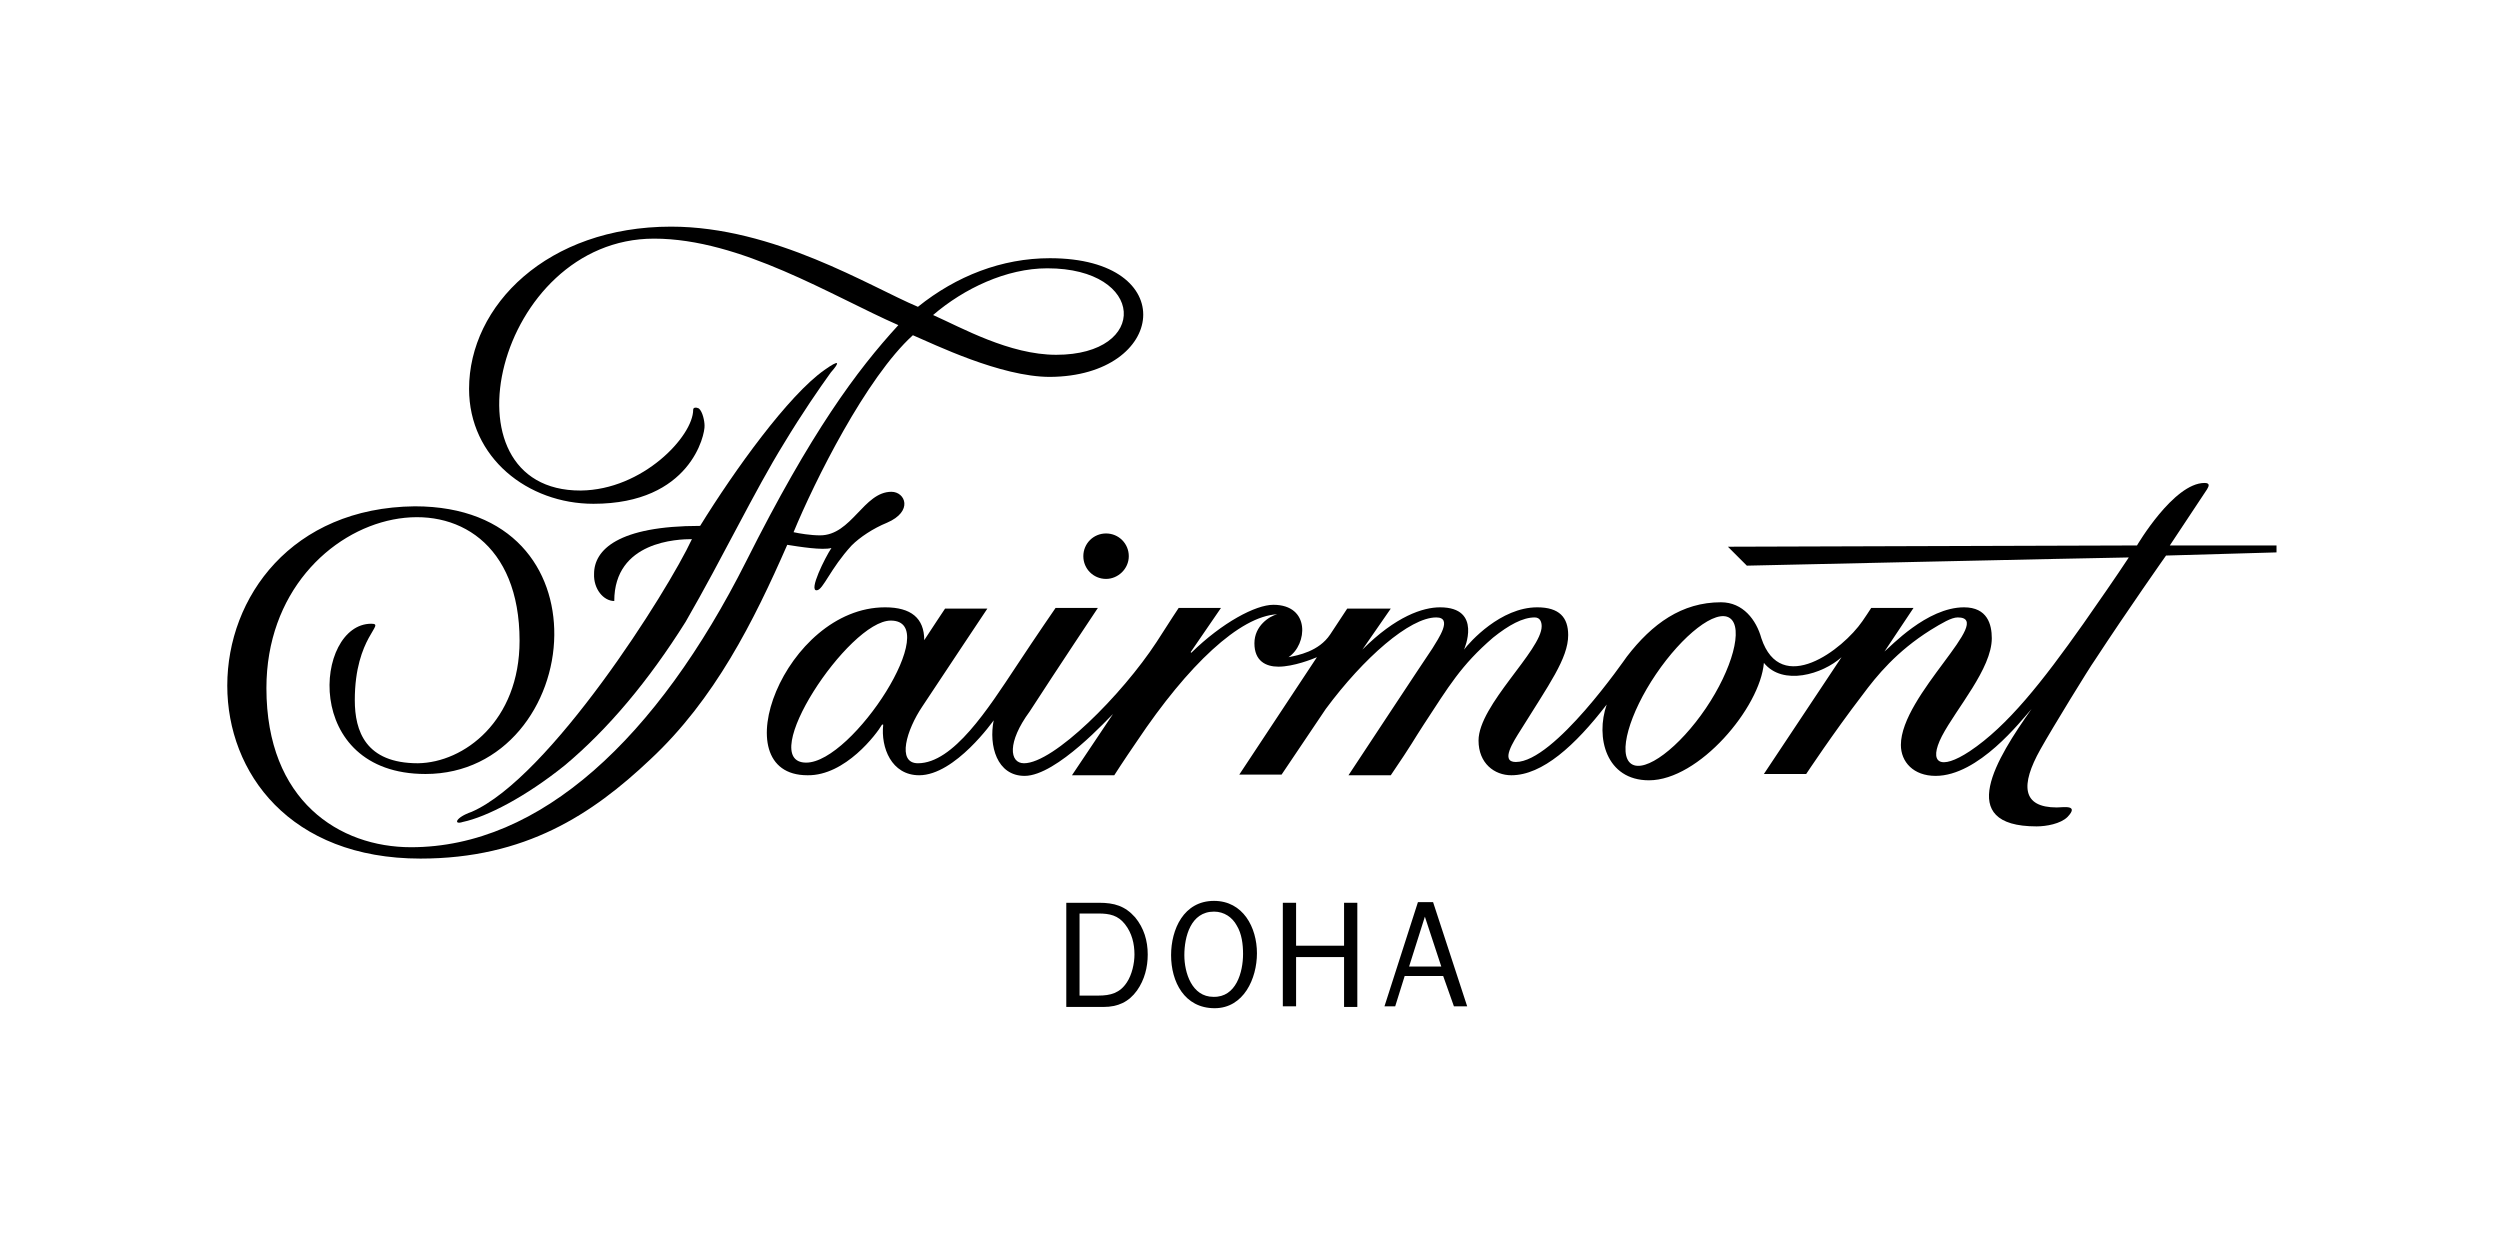
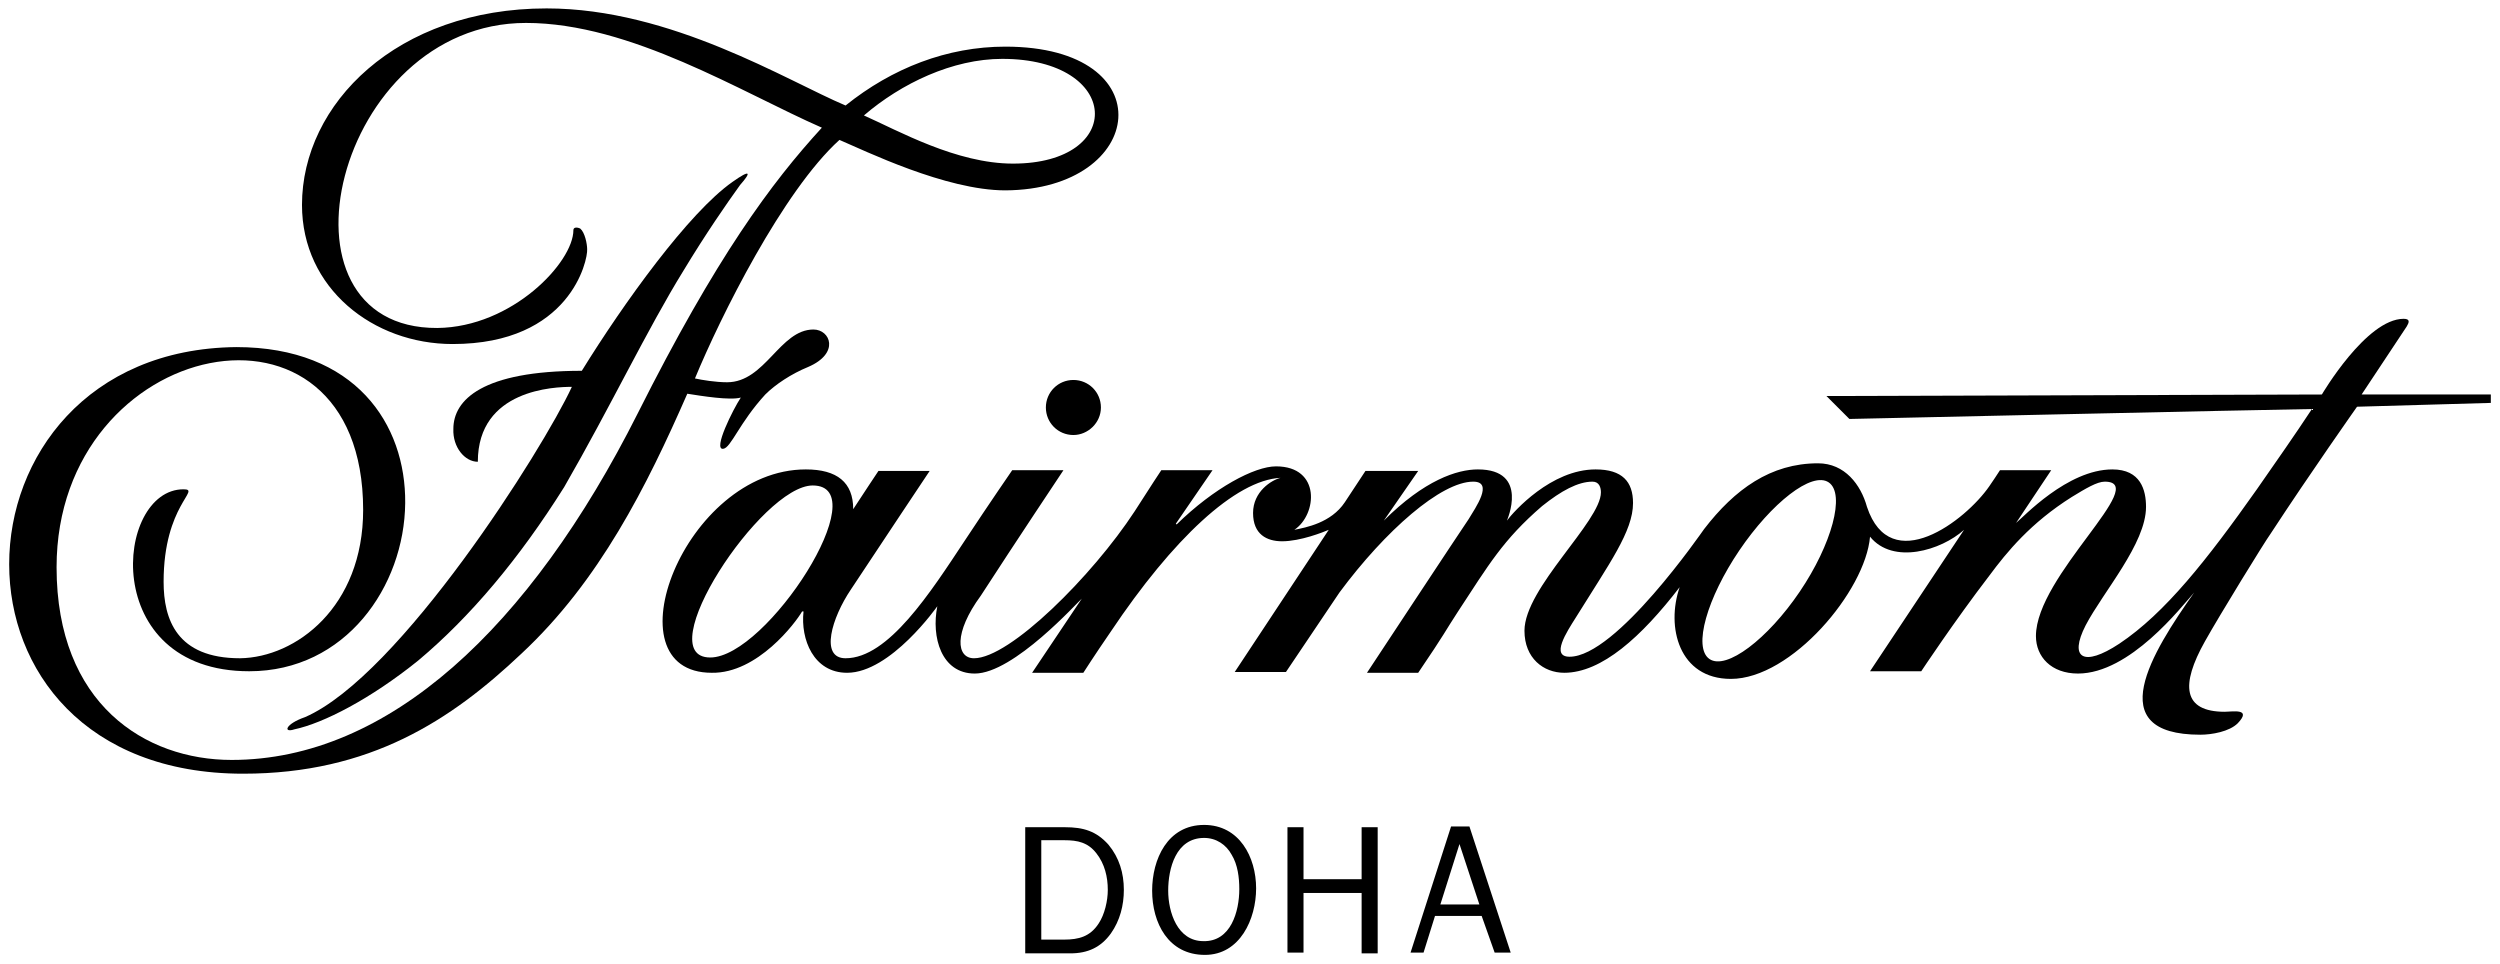
- <svg xmlns="http://www.w3.org/2000/svg" version="1.1" id="Logo" x="0px" y="0px" viewBox="0 0 396 195.4" style="enable-background:new 0 0 396 195.4;" xml:space="preserve">
+ <svg xmlns="http://www.w3.org/2000/svg" version="1.1" id="Logo" x="0px" y="0px" viewBox="34.8 34.8 327.0 126.0" style="enable-background:new 0 0 396 195.4;" xml:space="preserve">
  <style type="text/css">
	.st0{fill:none;}
	.st1{fill:#000;}
</style>
  <rect class="st0" width="396" height="195.4" />
  <g>
    <path class="st1" d="M74.7,128.6c12.4-5.4,31.1-35,34.9-43.2c-2.2,0-12.3,0.3-12.3,9.8c-1.7,0-3.3-1.9-3.2-4.3   c0-3.8,3.8-7.6,16.8-7.6c5.5-8.9,14-20.7,19.7-24.7c2.4-1.7,2.5-1.3,1,0.4c-1.8,2.5-4.5,6.4-7.4,11.2c-4.7,7.6-9.6,17.9-15.6,28.3   c-5.9,9.4-12.3,17-19.1,22.7c-6.2,5-12.4,8.2-16.2,9C71.8,130.7,72.1,129.5,74.7,128.6" />
    <path class="st1" d="M167.3,56.2c-7.4,0-15-4.3-19.5-6.3c4.9-4.2,11.6-7.4,18.1-7.4C181.5,42.5,182.1,56.2,167.3,56.2 M166.3,40.9   c-7.6,0-14.8,2.8-20.9,7.7c-7.6-3.2-22.8-12.7-39.1-12.7c-19.6,0-32,12.5-32,25.7c0,10.9,9.3,18.2,19.7,18.2   c15.4,0,17.7-11,17.6-12.4c0-0.7-0.3-2.2-0.9-2.7c-0.4-0.2-0.9-0.2-0.9,0.2c0,4.2-8,12.7-17.8,12.8c-22.7,0.1-13.4-39.9,11.6-39.9   c13.7,0,28.2,9.1,38.7,13.7c-6.6,7.2-13.8,16.9-24.1,37.4c-14.1,28-32.6,45.3-53.1,45.3c-11.3,0-22.9-7.3-22.9-25.2   c0-30.2,40.1-38.5,40.1-7.5c0,12.7-8.8,19.3-16.1,19.4c-8.3,0-10-5.1-10-10c0-10.1,5-12.1,2.6-12.1c-9,0-11.1,23.8,8.6,23.8   c12.6,0,20.3-11.1,20.4-22c0.1-10.3-6.5-20.4-22.1-20.4C46.2,80.4,36,94.6,36,108.6c0,13.8,9.9,27.4,30.6,27.4   c16.6,0,27.2-7,36.4-15.7c10.2-9.5,16.4-21.9,21.7-34c1.9,0.3,5.6,0.9,7,0.5c-1,1.5-3.7,6.9-2.3,6.7c1-0.1,2.1-3.4,5.5-7.1   c1.3-1.3,3.4-2.7,5.6-3.6c4.2-1.8,2.9-4.9,0.7-4.9c-4.4,0-6.3,6.9-11.3,6.9c-1.5,0-3.3-0.3-4.2-0.5c3.3-8,11.5-24.5,18.9-31.2   c3.3,1.4,13.9,6.6,21.7,6.6C184.8,59.6,187.2,40.9,166.3,40.9" />
  </g>
  <path class="st1" d="M178.8,88.1c0-2-1.6-3.6-3.6-3.6c-2,0-3.6,1.6-3.6,3.6c0,2,1.6,3.6,3.6,3.6C177.1,91.7,178.8,90.1,178.8,88.1   M270.2,112.2c-4.2,6.2-9.6,10.3-11.8,8.8c-2.2-1.5-0.3-8,3.9-14.2c4.2-6.2,9.5-10.4,11.7-8.9C276.2,99.4,274.4,106,270.2,112.2   M127.7,120.8c-8.1,0,6.7-22.5,13.4-22.5C149.6,98.3,135.1,120.8,127.7,120.8 M360,86.4l-16.3,0c0,0,3.7-5.6,5.9-8.9  c0.3-0.5,0.5-1-0.4-1c-4.9,0-10.7,9.9-10.7,9.9l-64.8,0.2l3,3c0,0,53.9-1.2,60.5-1.3c-2.1,3.2-4.9,7.2-7.2,10.5  c-6.5,9.2-12,16.2-18,20.2c-4.7,3.1-6.6,1.9-4.4-2.4c2.3-4.4,7.9-10.7,7.9-15.5c0-2.2-0.7-4.9-4.4-4.9c-5.9,0-11.7,6.3-12.6,7  l4.6-6.9l-6.7,0c-0.4,0.6-0.9,1.4-1.4,2.1c-3.1,4.5-12.9,12-16,2.7c-0.8-2.9-2.9-5.7-6.4-5.7c-6.2,0-10.9,3.4-14.9,8.6  c-0.3,0.4-11.5,16.7-17.6,16.7c-2.5,0-0.4-3.2,0.8-5.1c4.4-7.1,7.5-11.3,7.5-15c0-2.8-1.4-4.4-4.9-4.4c-5.8,0-10.7,5.5-11.6,6.7  c0,0-0.1,0,0,0c0,0,3-6.7-3.8-6.7c-2.7,0-7,1.4-12.3,6.7l0,0l4.5-6.5l-6.9,0l-2.7,4.1c-1.8,2.7-5.1,3.3-6.6,3.6c3-2,3.5-8.3-2.4-8.3  c-2.8,0-8.1,2.8-13,7.6l-0.1-0.1l4.8-7l-6.7,0c0,0-1.4,2.1-3.5,5.4c-5.5,8.4-16.3,19.2-21,19.2c-2.3,0-2.7-3.3,0.9-8.2  c4.4-6.8,10.8-16.4,10.8-16.4h-6.7c0,0-2.9,4.2-6.2,9.2c-4.5,6.8-10,15.4-15.6,15.4c-3.4,0-1.8-5.3,0.7-9  c3.5-5.3,10.3-15.5,10.3-15.5h-6.7c0,0-2.2,3.3-3.3,5c0-3.5-2.1-5.2-6.2-5.2c-15.9,0-26,26.6-12.3,26.6c6,0.1,11-6.6,11.8-8  c0.1,0,0.1-0.1,0.2,0c-0.4,3.6,1.3,8,5.7,8c5.7,0,11.8-8.7,11.8-8.7c-0.8,4,0.5,8.8,4.9,8.8c5.1,0,13.5-9.4,14-9.8c0.1,0,0,0,0,0  c-3.5,5.2-6.5,9.7-6.5,9.7l6.7,0c0,0,1.4-2.2,3.6-5.4c8.1-12.1,16.3-19.8,22.2-20.1c0,0,0,0,0,0c-1.2,0.3-3.6,1.8-3.6,4.6  c0,2.8,1.8,3.7,3.8,3.7c2.4,0,5.4-1.2,6.1-1.5l-12.3,18.6h6.7c0,0,4.7-7,7-10.4c6-8.1,13.3-14.5,17.5-14.5c2.7,0,0.3,3.4-0.6,4.9  c-1.1,1.6-13.3,20.1-13.3,20.1l6.7,0c3.6-5.3,3.5-5.4,5.2-8c4-6.1,5.9-9.4,11-13.8c2.5-2,4.7-3.2,6.6-3.2c0.9,0,1.1,0.8,1.1,1.4  c0,3.8-10,12.5-10,18.1c0,3.6,2.5,5.5,5.2,5.5c4.9,0,10.1-4.7,15.1-11.2c-1.8,5.2-0.1,12,6.7,12c7.9,0,17.6-11.5,18.2-18.6  c3,3.7,9.3,1.8,12.3-0.9c-0.2,0.3-12.3,18.5-12.3,18.5l6.7,0c0,0,4.3-6.5,8.9-12.5c2.3-3.1,5.4-6.9,10.8-10.3c1.8-1.1,3.3-2,4.3-2  c6.1,0-9,12.3-9,20.2c0,2.7,2,4.9,5.5,4.9c6.8,0,13.5-8.7,15.2-10.6c0,0,0.1,0,0,0c-5.5,7.8-12.3,18.6,0.8,18.6  c1.5,0,3.8-0.4,4.9-1.5c1.9-2-0.7-1.5-1.7-1.5c-5.5,0-5.8-3.5-2.6-9.2c1.9-3.4,7.8-13,8.6-14.1c5.3-8.1,11.3-16.6,11.3-16.6  l17.5-0.5V86.4z" />
  <g>
    <path class="st1" d="M168.9,143h5.2c2.4,0,4.1,0.5,5.7,2.3c1.4,1.7,2,3.7,2,5.9c0,2-0.5,4-1.7,5.7c-1.3,1.8-3,2.6-5.3,2.6h-5.9V143   z M174,157.7c1.9,0,3.4-0.4,4.5-2.1c0.8-1.2,1.2-3,1.2-4.4c0-1.7-0.4-3.4-1.5-4.8c-1.1-1.4-2.4-1.7-4.2-1.7h-3v13H174z" />
    <path class="st1" d="M185.5,151.3c0-4.1,2-8.6,6.8-8.6c4.6,0,6.8,4.2,6.8,8.3c0,4-2.1,8.7-6.7,8.7   C187.6,159.7,185.5,155.5,185.5,151.3z M196.9,151.1c0-1.5-0.2-3.2-1-4.5c-0.7-1.3-2-2.2-3.6-2.2c-3.7,0-4.7,4-4.7,6.9   c0,2.8,1.2,6.6,4.6,6.6C195.8,158,196.9,154,196.9,151.1z" />
    <path class="st1" d="M212.9,159.4v-7.8h-7.6v7.8h-2.1V143h2.1v6.8h7.6V143h2.1v16.5H212.9z" />
    <path class="st1" d="M232.4,159.4h-2.1l-1.7-4.8h-6.1l-1.5,4.8h-1.7l5.3-16.5h2.4L232.4,159.4z M225.7,145.2l-2.5,7.9h5.1   L225.7,145.2z" />
  </g>
</svg>
